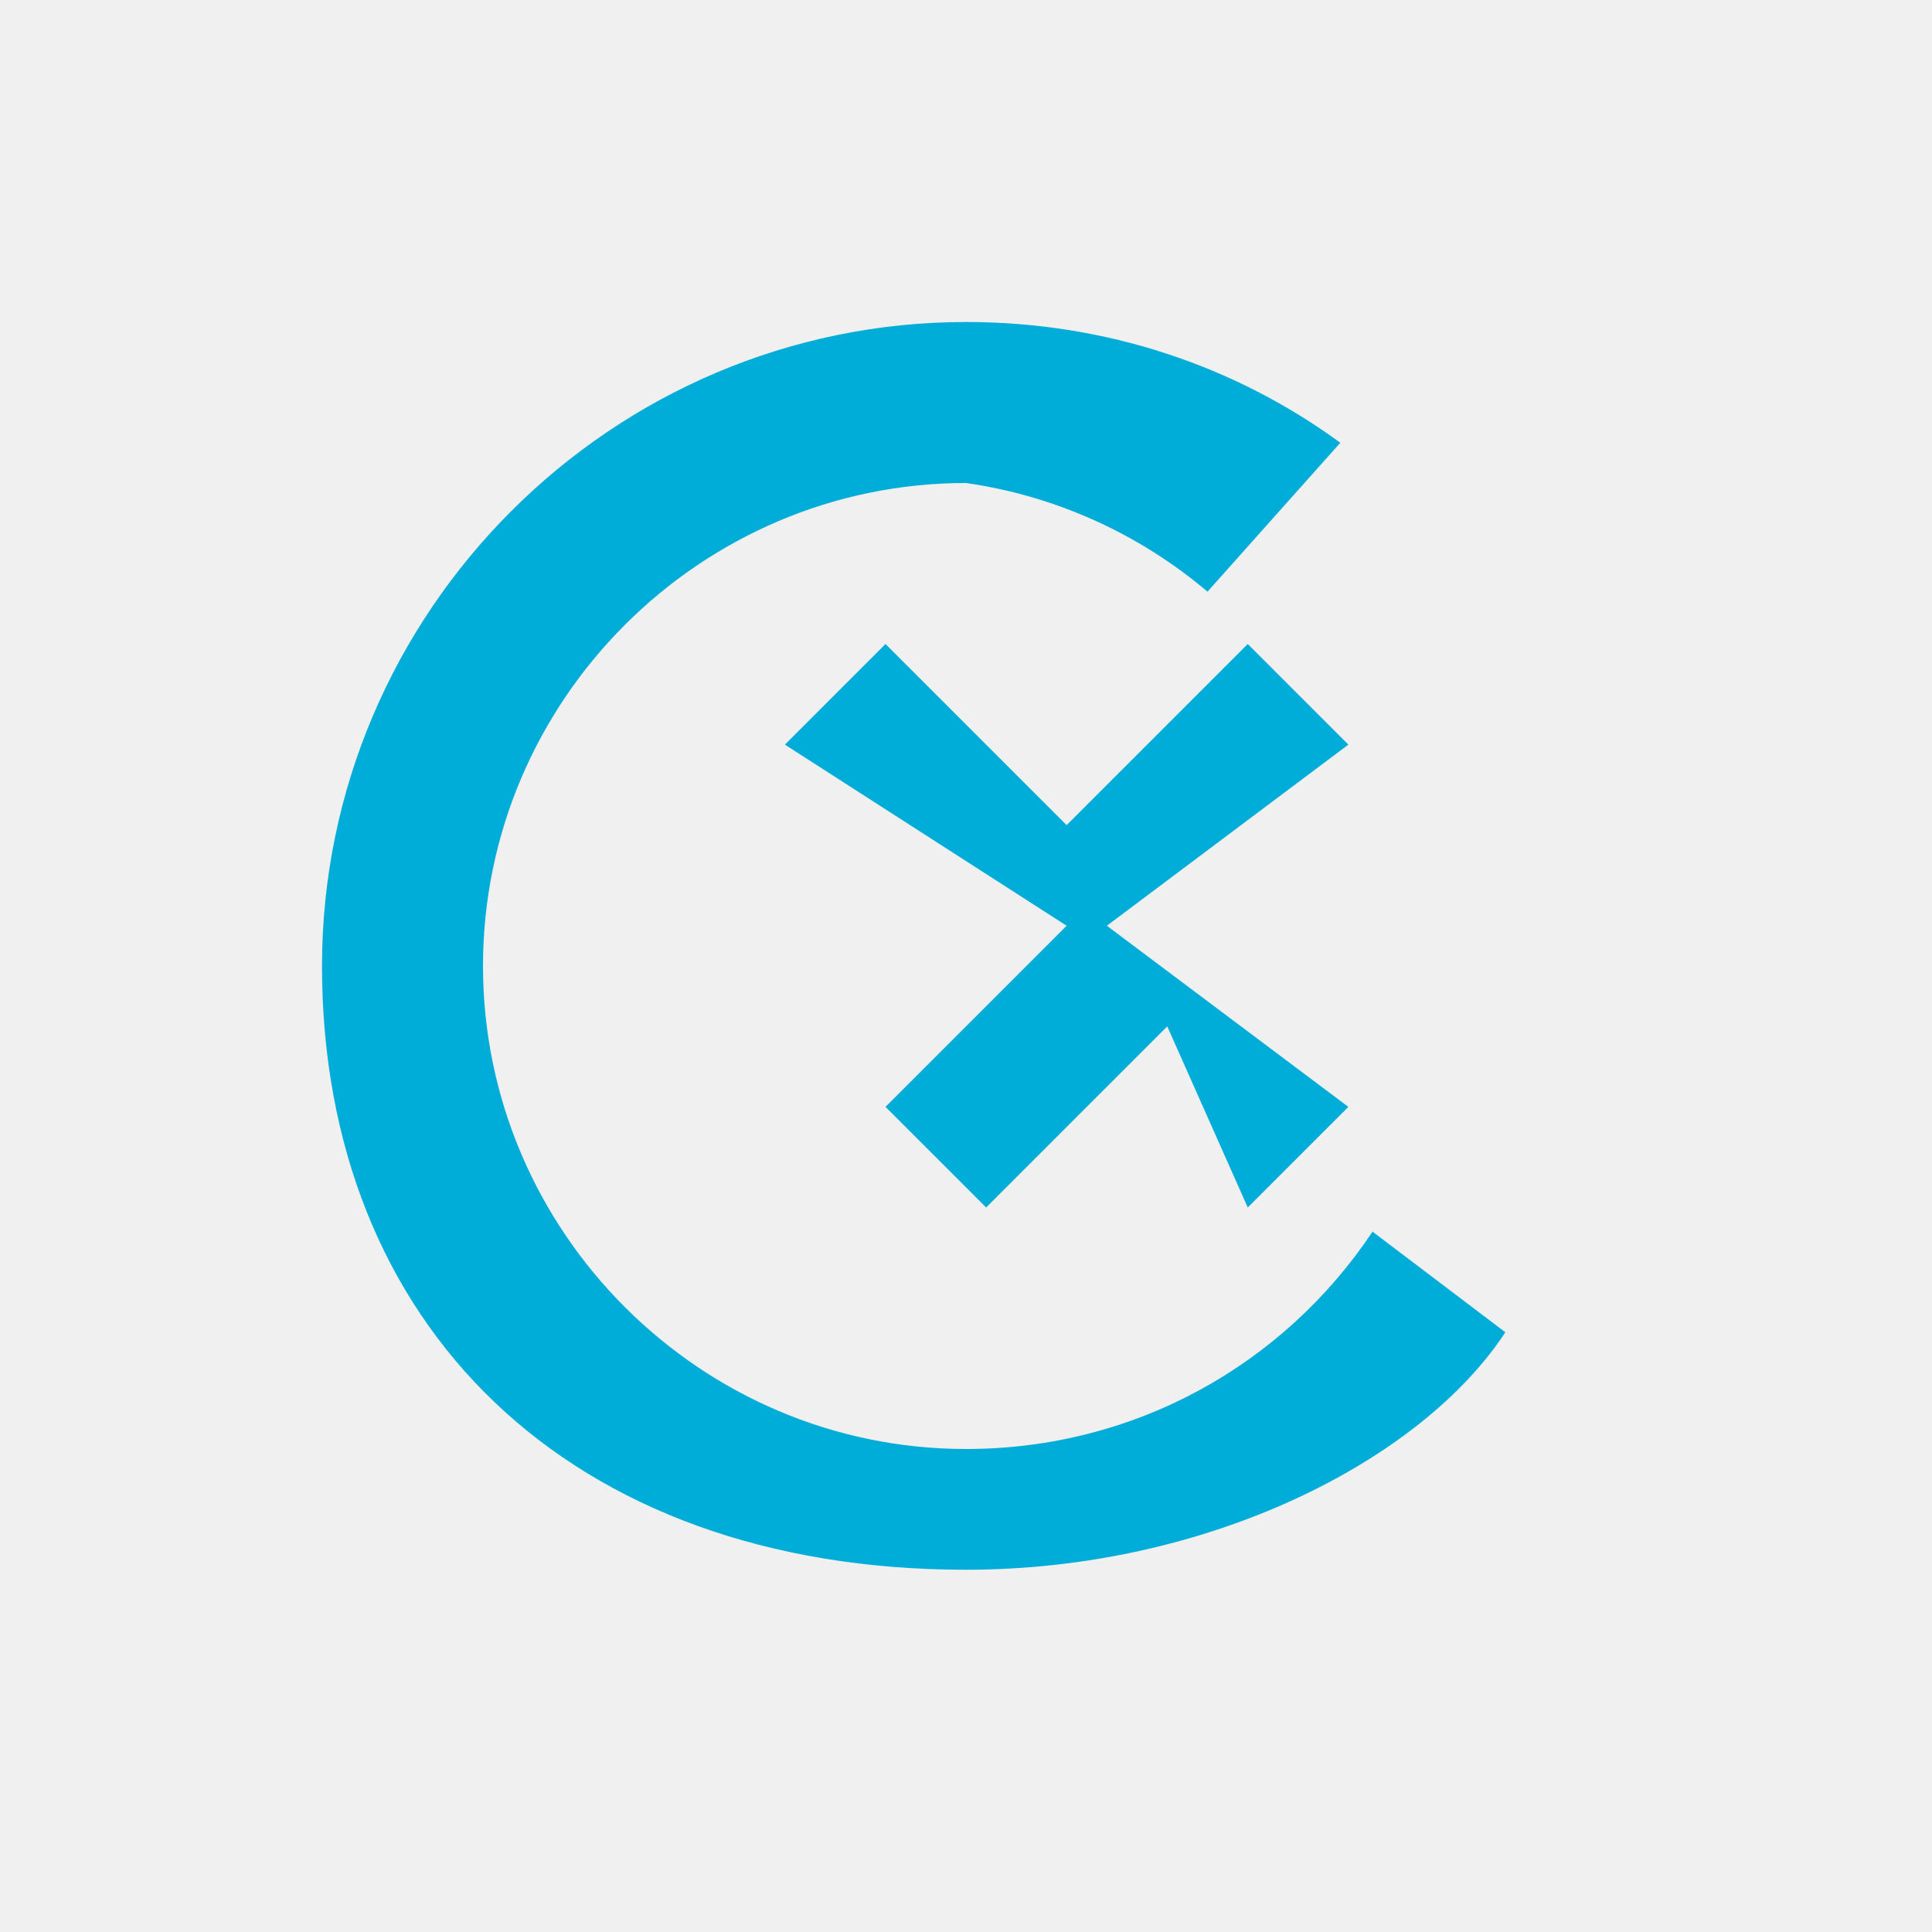
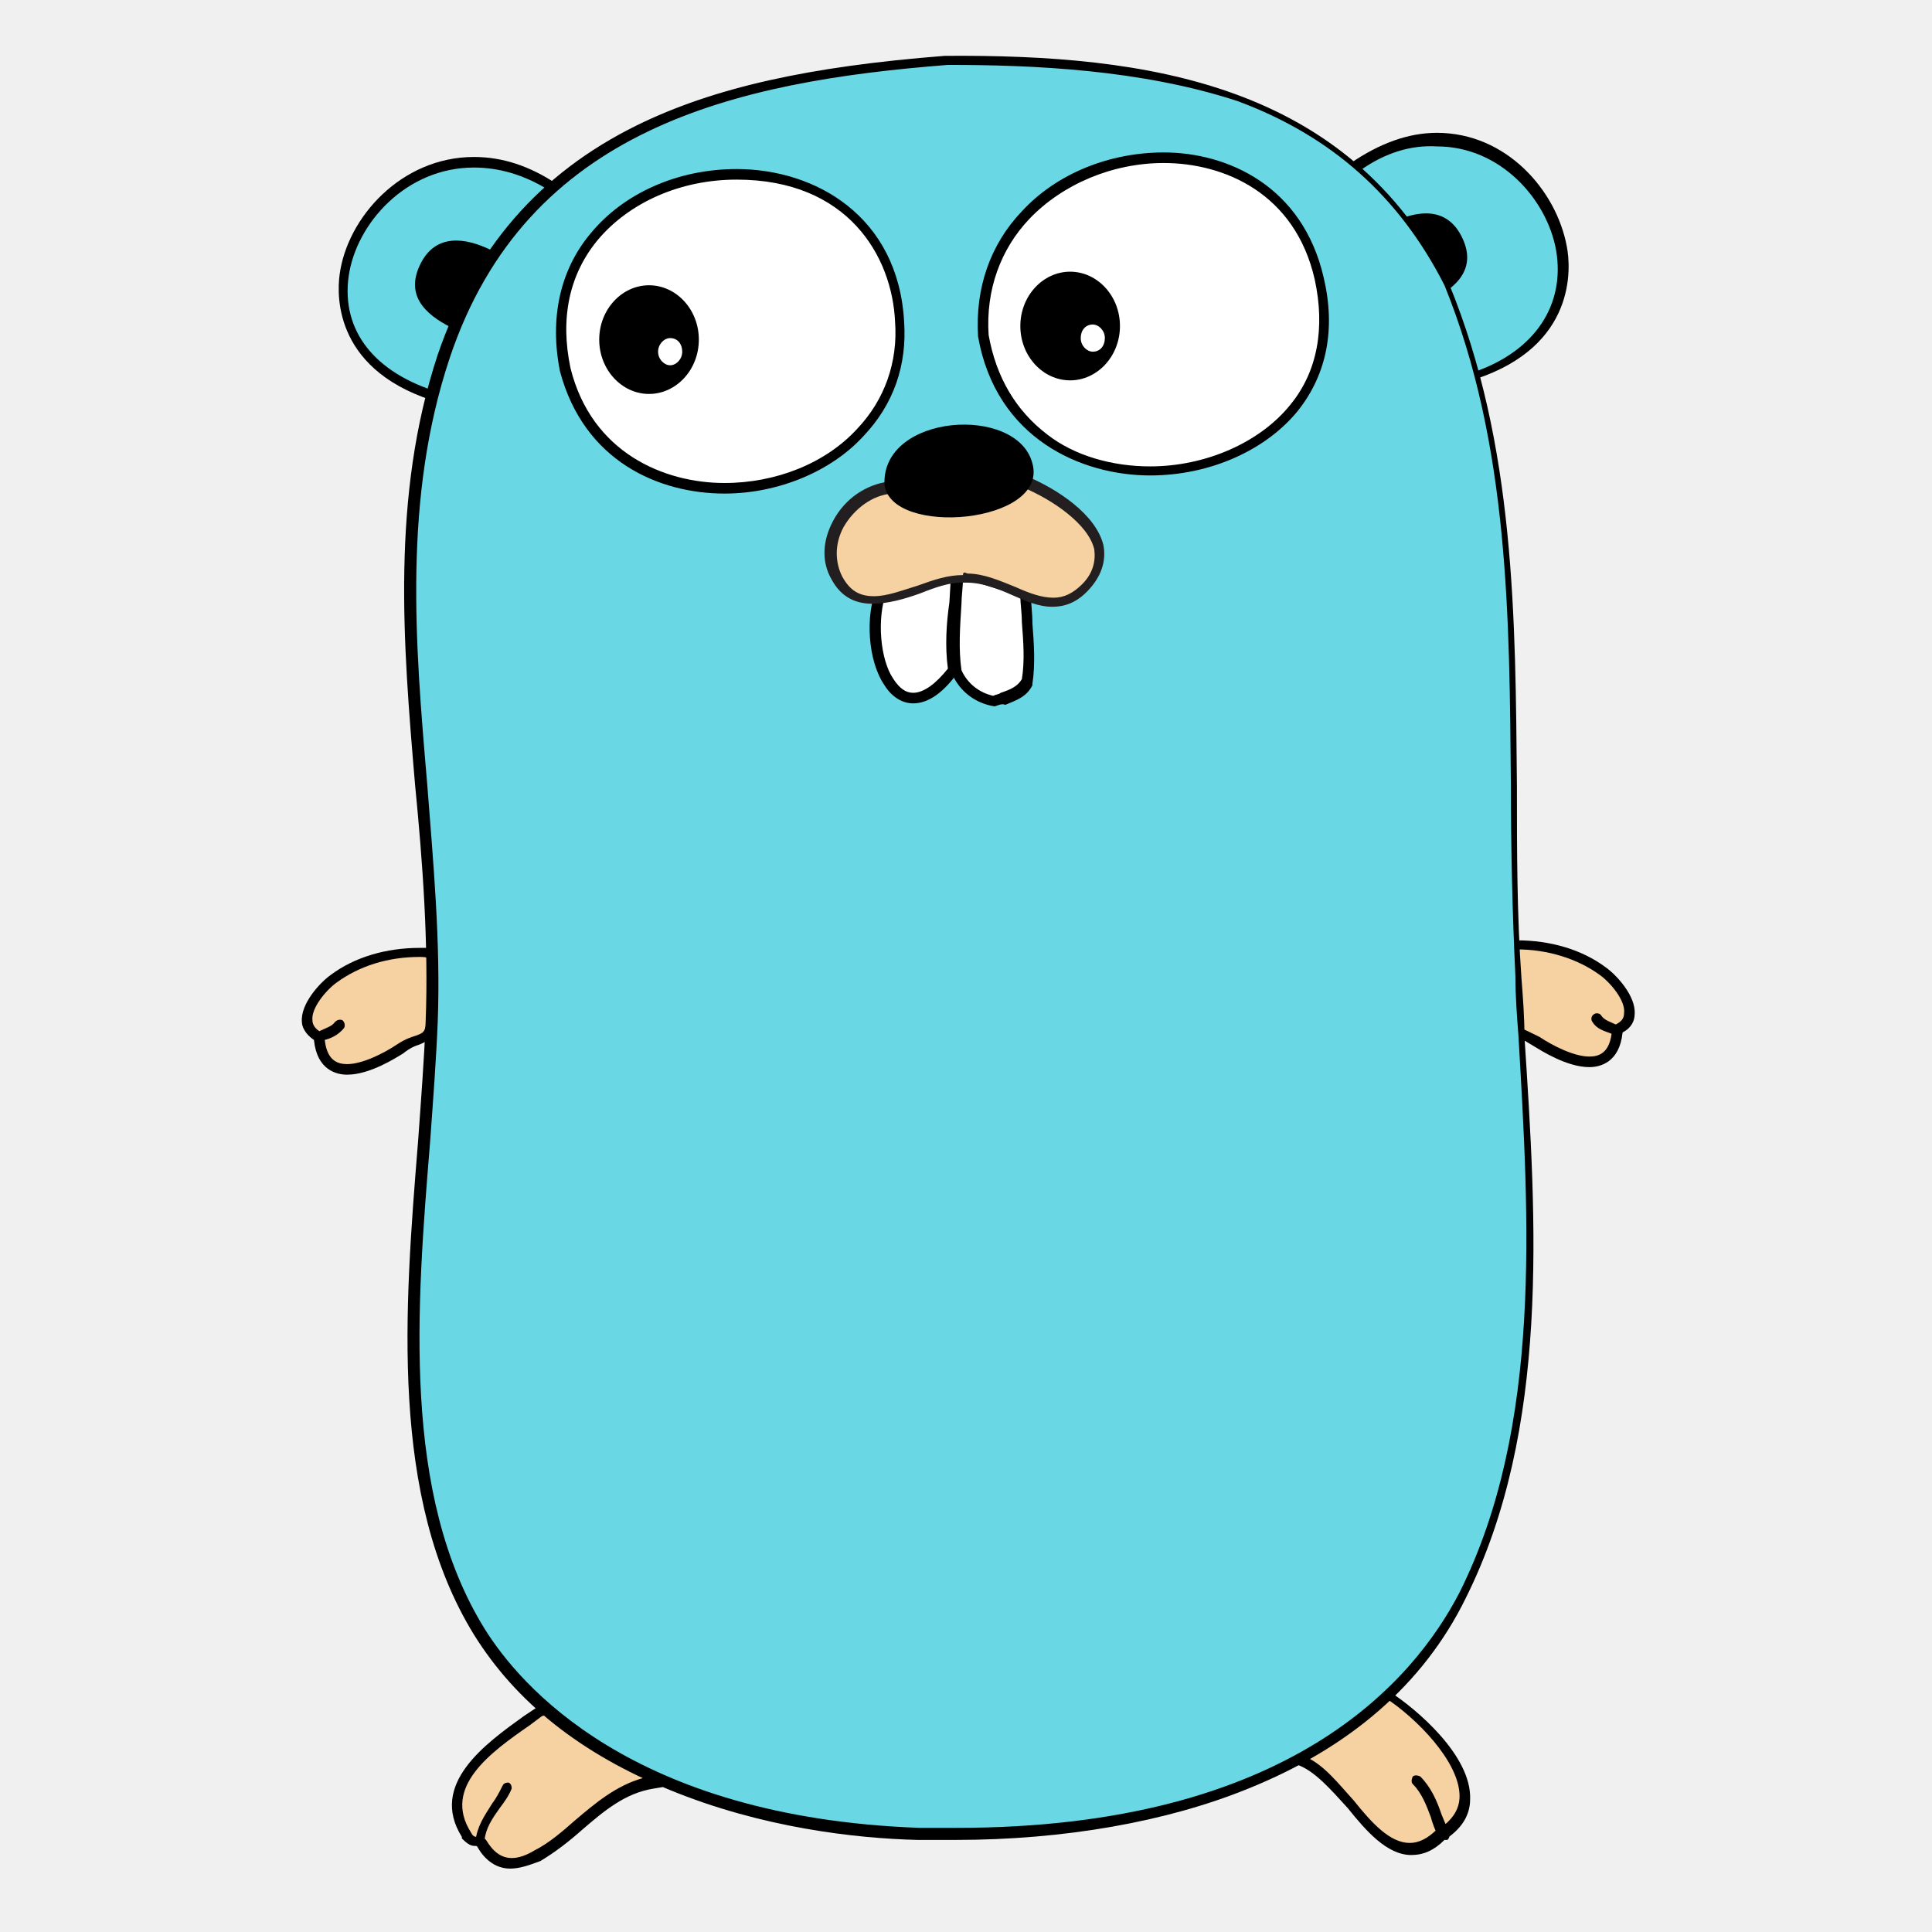
- <svg xmlns="http://www.w3.org/2000/svg" viewBox="0 0 48 48" fill="none">
-   <path fill="#00ADD8" d="M8 24c0-8.8 7.2-16 16-16 3.5 0 6.7 1.1 9.3 3L30 14.7A11.9 11.9 0 0 0 24 12c-6.6 0-12 5.4-12 12s5.4 12 12 12c4.2 0 7.9-2.1 10.1-5.4l3.3 2.5C35.3 36.3 30 39 24 39 14.1 39 8 32.9 8 24Z" />
-   <path fill="#00ADD8" d="M33.5 18.5 31 16l-4.5 4.5L22 16l-2.5 2.5L26.5 23 22 27.5 24.5 30l4.5-4.5L31 30l2.5-2.5L27.5 23l6-4.5Z" />
+ <svg xmlns="http://www.w3.org/2000/svg" xmlns:xlink="http://www.w3.org/1999/xlink" viewBox="0 0 128 128">
+   <defs>
+     <path id="go-original-a" d="M18.8 1h90.5v126H18.8z" />
+   </defs>
+   <clipPath id="go-original-b">
+     <use xlink:href="#go-original-a" overflow="visible" />
+   </clipPath>
+   <path fill-rule="evenodd" clip-rule="evenodd" fill="#F6D2A2" d="M21.1 68.7c.2 3.5 3.7 1.9 5.3.8 1.5-1.1 2-.2 2.1-2.3.1-1.4.2-2.7.2-4.1-2.3-.2-4.8.3-6.7 1.7-.9.7-2.8 3-.9 3.9" clip-path="url(#go-original-b)" />
+   <path d="M23 71.2c-.7 0-2-.3-2.2-2.3-.6-.4-.8-.9-.8-1.2-.1-1.2 1.2-2.6 1.9-3.1 1.6-1.2 3.7-1.8 5.9-1.8h1.3v.3c.1 1.1 0 2.2-.1 3.2 0 .3 0 .6-.1.9-.1 1.5-.4 1.7-1.1 2-.3.1-.6.2-1.1.6-.5.3-2.2 1.4-3.7 1.4zm4.8-7.8c-2.1 0-4 .6-5.5 1.7-.7.5-1.7 1.7-1.6 2.5 0 .3.2.6.6.8l.2.1v.2c.1 1.6.9 1.8 1.5 1.8 1 0 2.4-.7 3.3-1.3.6-.4 1-.5 1.3-.6.5-.2.6-.2.7-1.4 0-.3 0-.6.1-.9.1-.9.1-1.9.1-2.8-.3-.1-.5-.1-.7-.1z" clip-path="url(#go-original-b)" />
+   <path fill-rule="evenodd" clip-rule="evenodd" fill="#C6B198" d="M21.1 68.7c.5-.2 1.1-.3 1.4-.8" clip-path="url(#go-original-b)" />
+   <path d="M21.1 69c-.1 0-.3-.1-.3-.2-.1-.2 0-.4.2-.4.1 0 .2-.1.2-.1.4-.2.8-.3 1-.6.1-.1.3-.2.5-.1.1.1.2.3.1.5-.4.5-.9.7-1.3.8l-.2.1h-.2z" clip-path="url(#go-original-b)" />
+   <path fill-rule="evenodd" clip-rule="evenodd" fill="#6AD7E5" d="M29.3 26.4c-13.6-3.8-3.5-21.1 7.4-14l-7.4 14z" clip-path="url(#go-original-b)" />
+   <path d="M29.5 26.8l-.3-.1c-7-2-6.9-7-6.7-8.5.5-3.8 4.1-7.8 8.9-7.8 1.9 0 3.7.6 5.5 1.8l.3.2-7.7 14.4zm1.9-15.7c-4.5 0-7.8 3.7-8.3 7.2-.5 3.6 1.7 6.4 6 7.7l7.1-13.5c-1.5-.9-3.1-1.4-4.8-1.4z" clip-path="url(#go-original-b)" />
+   <path fill-rule="evenodd" clip-rule="evenodd" fill="#6AD7E5" d="M89.6 11.1c10.7-7.5 20.5 9.5 8 13.8l-8-13.8z" clip-path="url(#go-original-b)" />
+   <path d="M97.5 25.3L89.2 11l.3-.2c1.9-1.3 3.8-2 5.7-2 4.6 0 7.9 3.8 8.6 7.5.3 1.5.6 6.6-6 8.8l-.3.2zm-7.4-14l7.7 13.3c3.9-1.4 5.9-4.4 5.3-8-.6-3.4-3.7-6.9-7.9-6.9-1.7-.1-3.4.4-5.1 1.6z" clip-path="url(#go-original-b)" />
+   <path fill-rule="evenodd" clip-rule="evenodd" fill="#F6D2A2" d="M92 112.3c2.7 1.7 7.7 6.8 3.6 9.3-3.9 3.6-6.1-4-9.6-5 1.5-2 3.4-3.9 6-4.3" clip-path="url(#go-original-b)" />
+   <path d="M93.5 122.9c-1.6 0-3-1.6-4.2-3.1-1.1-1.2-2.2-2.5-3.4-2.9l-.5-.1.3-.4c1.2-1.7 3.2-3.9 6.2-4.4h.1l.1.1c1.7 1.1 5.4 4.2 5.3 7.1 0 1.1-.6 2-1.7 2.7-.7.7-1.4 1-2.2 1zm-7-6.5c1.2.5 2.2 1.8 3.2 2.9 1.2 1.5 2.4 2.8 3.7 2.8.6 0 1.2-.3 1.8-.9h.1c.9-.6 1.4-1.3 1.4-2.2 0-2.3-2.9-5.2-4.9-6.5-1.8.5-3.6 1.7-5.3 3.9zm9.1 5.5c-.1 0-.2-.1-.3-.2-.2-.4-.4-.9-.5-1.3-.3-.8-.6-1.6-1.2-2.2-.1-.1-.1-.3 0-.5.1-.1.3-.1.5 0 .7.7 1.1 1.6 1.4 2.5l.5 1.2c.1.2 0 .4-.1.5h-.3z" clip-path="url(#go-original-b)" />
+   <path fill-rule="evenodd" clip-rule="evenodd" fill="#F6D2A2" d="M43.2 118.1c-3.2.5-5 3.4-7.7 4.9-2.5 1.5-3.5-.5-3.7-.9-.4-.2-.4.2-1-.4-2.3-3.7 2.4-6.4 4.9-8.2 3.5-.8 5.7 2.2 7.5 4.6" clip-path="url(#go-original-b)" />
+   <path d="M33.8 123.8c-1.3 0-2-1.1-2.2-1.5h-.1c-.3 0-.5-.1-.9-.5v-.1c-2.2-3.5 1.6-6.2 4.1-8l.9-.6h.2c.4-.1.7-.1 1.1-.1 3 0 4.9 2.6 6.5 4.7l.5.7-.6.1c-1.9.3-3.3 1.5-4.7 2.7-.9.8-1.8 1.5-2.8 2.1-.8.3-1.4.5-2 .5zm-2.2-2.1c.1 0 .2 0 .4.1h.1l.1.1c.2.3.7 1.2 1.7 1.2.5 0 1-.2 1.5-.5 1-.5 1.9-1.3 2.7-2 1.3-1.1 2.7-2.3 4.5-2.8-1.5-2-3.3-4.2-5.8-4.2-.3 0-.6 0-.9.1l-.8.6c-2.6 1.8-5.8 4.1-3.9 7.1.1.2.2.3.4.3zm.2.7c-.2 0-.4-.2-.3-.4.1-1 .6-1.7 1.1-2.5.3-.4.5-.8.7-1.2.1-.2.3-.2.4-.2.2.1.2.3.2.4-.2.5-.5.9-.8 1.3-.5.7-.9 1.3-1 2.1 0 .4-.1.5-.3.5z" clip-path="url(#go-original-b)" />
+   <path fill-rule="evenodd" clip-rule="evenodd" d="M29.9 21.7c-1.8-.9-3.1-2.2-2-4.3 1-1.9 2.9-1.7 4.7-.8l-2.7 5.1zm64.9-1.8c1.8-.9 3.1-2.2 2-4.3-1-1.9-2.9-1.7-4.7-.8l2.7 5.1z" clip-path="url(#go-original-b)" />
+   <path fill-rule="evenodd" clip-rule="evenodd" fill="#F6D2A2" d="M107.1 68.2c-.2 3.5-3.7 1.9-5.3.8-1.5-1.1-2-.2-2.1-2.3-.1-1.4-.2-2.7-.2-4.1 2.3-.2 4.8.3 6.7 1.7 1 .8 2.8 3 .9 3.9" clip-path="url(#go-original-b)" />
+   <path d="M105.3 70.7c-1.5 0-3.2-1.1-3.7-1.4-.5-.3-.8-.5-1.1-.6-.8-.3-1-.5-1.1-2 0-.3 0-.6-.1-.9-.1-1-.2-2.1-.1-3.2v-.3h1.3c2.2 0 4.3.6 5.9 1.8.7.5 2 1.9 1.9 3.1 0 .4-.2.9-.8 1.2-.2 2-1.5 2.3-2.2 2.3zM99.8 63c0 .9 0 1.9.1 2.8 0 .3 0 .6.1.9.1 1.2.2 1.2.7 1.4.3.1.7.3 1.3.6.9.6 2.3 1.3 3.3 1.3.6 0 1.4-.2 1.5-1.8V68l.2-.1c.4-.2.6-.4.6-.8.1-.8-.9-2-1.6-2.5-1.5-1.1-3.5-1.7-5.5-1.7-.2.1-.4.1-.7.1z" clip-path="url(#go-original-b)" />
+   <path fill-rule="evenodd" clip-rule="evenodd" fill="#C6B198" d="M107.1 68.2c-.5-.2-1.1-.3-1.4-.8" clip-path="url(#go-original-b)" />
+   <path d="M107.1 68.6h-.1l-.2-.1c-.5-.2-1-.3-1.3-.8-.1-.1-.1-.4.1-.5.1-.1.4-.1.5.1.2.3.6.4 1 .6.1 0 .2.1.2.1.2.1.3.3.2.4-.1.1-.3.2-.4.2z" clip-path="url(#go-original-b)" />
+   <path fill-rule="evenodd" clip-rule="evenodd" fill="#6AD7E5" d="M62.8 4c13.6 0 26.3 1.9 33 15 6 14.6 3.8 30.4 4.8 45.9.8 13.3 2.5 28.6-3.6 40.9-6.5 12.9-22.7 16.2-36 15.7-10.5-.4-23.1-3.8-29.1-13.4-6.9-11.2-3.7-27.9-3.2-40.4.6-14.8-4-29.7.9-44.1C34.5 8.5 48.1 5.1 62.8 4" clip-path="url(#go-original-b)" />
+   <path d="M63.3 121.9h-2.5c-4.1-.1-10.3-.8-16.4-3.3-5.9-2.4-10.2-5.8-13-10.3-5.6-9.1-4.6-21.6-3.7-32.7.2-2.8.4-5.4.5-7.9.2-5.2-.2-10.6-.7-15.7-.8-9.4-1.6-19.1 1.5-28.5 2.4-7 6.7-12 13.2-15.2 5.1-2.5 11.4-3.9 20.4-4.6C76 3.6 89.3 5.5 96 18.8c4.4 10.7 4.4 22.2 4.5 33.3 0 4.2 0 8.5.3 12.7.1 1.3.2 2.6.2 3.9.8 12.2 1.7 26-3.9 37.2-2.8 5.7-7.7 9.9-14.4 12.6-5.4 2.2-12.2 3.4-19.4 3.4zM62.8 4.3c-14.1 1.1-27.9 4.2-33 19.4-3.1 9.3-2.3 18.9-1.5 28.2.4 5.2.9 10.5.7 15.8-.1 2.5-.3 5.1-.5 7.9-.9 11-1.9 23.4 3.6 32.3 2.3 3.7 9.7 12.5 28.8 13.2h2.5c22.1 0 30.3-9.8 33.3-15.6 5.5-11 4.6-24.8 3.9-36.9-.1-1.3-.2-2.6-.2-3.9-.2-4.2-.3-8.5-.3-12.7-.1-11-.1-22.5-4.4-33.1C92.7 13 88.2 9 82 6.7c-6.4-2.1-13.6-2.4-19.2-2.4z" clip-path="url(#go-original-b)" />
+   <path fill-rule="evenodd" clip-rule="evenodd" fill="#fff" d="M65.2 22.2c2.4 14.2 25.6 10.4 22.3-3.9-3-12.8-23.1-9.2-22.3 3.9" clip-path="url(#go-original-b)" />
+   <path d="M76.2 31.5c-4.5 0-10.2-2.4-11.4-9.2-.2-3.2.8-6.1 2.9-8.3 2.3-2.5 5.8-3.9 9.4-3.9 4.2 0 9.2 2.2 10.6 8.3.8 3.4.2 6.4-1.7 8.8-2.1 2.6-5.8 4.3-9.8 4.3zm-10.7-9.3c.5 2.8 1.8 5 3.9 6.6 1.8 1.4 4.3 2.1 6.8 2.1 3.7 0 7.3-1.6 9.3-4.1 1.8-2.2 2.3-5.1 1.6-8.3-1.3-5.7-6-7.7-10-7.7-3.4 0-6.7 1.4-8.9 3.7-1.9 2-2.9 4.7-2.7 7.7z" clip-path="url(#go-original-b)" />
+   <path fill-rule="evenodd" clip-rule="evenodd" fill="#fff" d="M37.5 24.5c3.2 12.3 22.9 9.2 22.2-3.2-.9-14.8-25.3-12-22.2 3.2" clip-path="url(#go-original-b)" />
+   <path d="M48 32.7c-4.3 0-9.3-2.1-10.9-8.1-.7-3.5 0-6.7 2-9.1 2.2-2.7 5.8-4.3 9.7-4.3 5.2 0 10.7 3.1 11.1 10.1.2 2.9-.7 5.5-2.7 7.6-2.1 2.3-5.6 3.8-9.2 3.8zm.8-20.8c-3.7 0-7.1 1.5-9.2 4-1.9 2.3-2.5 5.2-1.8 8.5C39.2 30 44 32 48 32c3.4 0 6.7-1.3 8.8-3.6 1.8-1.9 2.7-4.4 2.5-7.1-.2-4.3-3.1-9.4-10.5-9.4z" clip-path="url(#go-original-b)" />
+   <path fill-rule="evenodd" clip-rule="evenodd" fill="#fff" d="M68 39.2c0 1.8.4 3.9.1 5.9-.5.9-1.4 1-2.2 1.3-1.1-.2-2-.9-2.5-1.9-.3-2.2.1-4.4.2-6.6l4.4 1.3z" clip-path="url(#go-original-b)" />
+   <path d="M65.9 46.8c-1.3-.2-2.3-1-2.8-2.1-.2-1.6-.1-3.1 0-4.6.1-.7.1-1.4.1-2.1v-.4l5.1 1.6v.2c0 .6.1 1.2.1 1.9.1 1.3.2 2.7 0 4v.1c-.4.8-1.1 1-1.8 1.3-.2-.1-.4 0-.7.1zm-2.2-2.4c.4.9 1.2 1.5 2.1 1.7.2-.1.4-.1.5-.2.6-.2 1.1-.4 1.4-.9.2-1.2.1-2.5 0-3.8 0-.6-.1-1.2-.1-1.7l-3.8-1.2c0 .6-.1 1.2-.1 1.7-.1 1.6-.2 3 0 4.4z" clip-path="url(#go-original-b)" />
+   <path fill-rule="evenodd" clip-rule="evenodd" d="M46.3 22.5c0 2-1.5 3.6-3.3 3.6-1.8 0-3.3-1.6-3.3-3.6s1.5-3.6 3.3-3.6c1.8 0 3.3 1.6 3.3 3.6" clip-path="url(#go-original-b)" />
+   <path fill-rule="evenodd" clip-rule="evenodd" fill="#fff" d="M45.2 23.3c0 .5-.4.9-.8.9s-.8-.4-.8-.9.4-.9.8-.9c.5 0 .8.4.8.9" clip-path="url(#go-original-b)" />
+   <path fill-rule="evenodd" clip-rule="evenodd" d="M74.2 21.6c0 2-1.5 3.6-3.3 3.6-1.8 0-3.3-1.6-3.3-3.6s1.5-3.6 3.3-3.6c1.8 0 3.3 1.6 3.3 3.6" clip-path="url(#go-original-b)" />
+   <path fill-rule="evenodd" clip-rule="evenodd" fill="#fff" d="M73.2 22.4c0 .5-.3.9-.8.9-.4 0-.8-.4-.8-.9s.3-.9.8-.9c.4 0 .8.4.8.9M58.4 39c-1.5 3.5.8 10.6 4.8 5.4-.3-2.2.1-4.4.2-6.6l-5 1.2z" clip-path="url(#go-original-b)" />
+   <path d="M60.5 46.6c-.7 0-1.4-.4-1.9-1.2-1.1-1.6-1.3-4.6-.5-6.5l.1-.2 5.5-1.4v.4l-.1 2.2c-.1 1.5-.2 2.9 0 4.4v.1l-.1.1c-1 1.4-2 2.1-3 2.1zm-1.8-7.3c-.6 1.7-.4 4.4.5 5.7.4.6.8.9 1.3.9.7 0 1.5-.6 2.3-1.6-.2-1.5-.1-3 .1-4.4l.1-1.7-4.3 1.1z" clip-path="url(#go-original-b)" />
+   <path fill-rule="evenodd" clip-rule="evenodd" fill="#F6D2A2" d="M58.9 32.2c-2.7.2-4.9 3.5-3.5 6 1.9 3.4 6-.3 8.6 0 3 .1 5.4 3.2 7.8.6 2.7-2.9-1.2-5.7-4.1-7l-8.8.4z" clip-path="url(#go-original-b)" />
+   <path fill="#231F20" d="M69.7 40.2c-.9 0-1.8-.4-2.7-.8-.9-.4-1.9-.8-3-.8h-.3c-.8 0-1.7.3-2.7.7-1.1.4-2.2.7-3.2.7-1.2 0-2.1-.5-2.7-1.6-.7-1.2-.6-2.6.1-3.9.8-1.5 2.2-2.4 3.7-2.6l8.9-.4h.1c2.2.9 4.7 2.6 5.2 4.6.2 1-.1 2-.9 2.9-.8.9-1.6 1.2-2.5 1.2zM64.1 38c1.1 0 2.2.5 3.2.9.9.4 1.7.7 2.5.7.7 0 1.3-.3 1.9-.9.7-.7.9-1.5.8-2.3-.4-1.7-2.8-3.3-4.7-4.1l-8.7.4c-1.3.1-2.5 1-3.2 2.2-.6 1.1-.6 2.3-.1 3.3.5.9 1.1 1.3 2.1 1.3.9 0 1.9-.4 2.9-.7 1.1-.4 2-.7 3-.7 0-.2.1-.2.3-.1z" clip-path="url(#go-original-b)" />
+   <path fill-rule="evenodd" clip-rule="evenodd" d="M58.6 32.1c-.2-4.7 8.8-5.3 9.8-1.4 1.1 4-9.4 4.9-9.8 1.4" clip-path="url(#go-original-b)" />
</svg>
